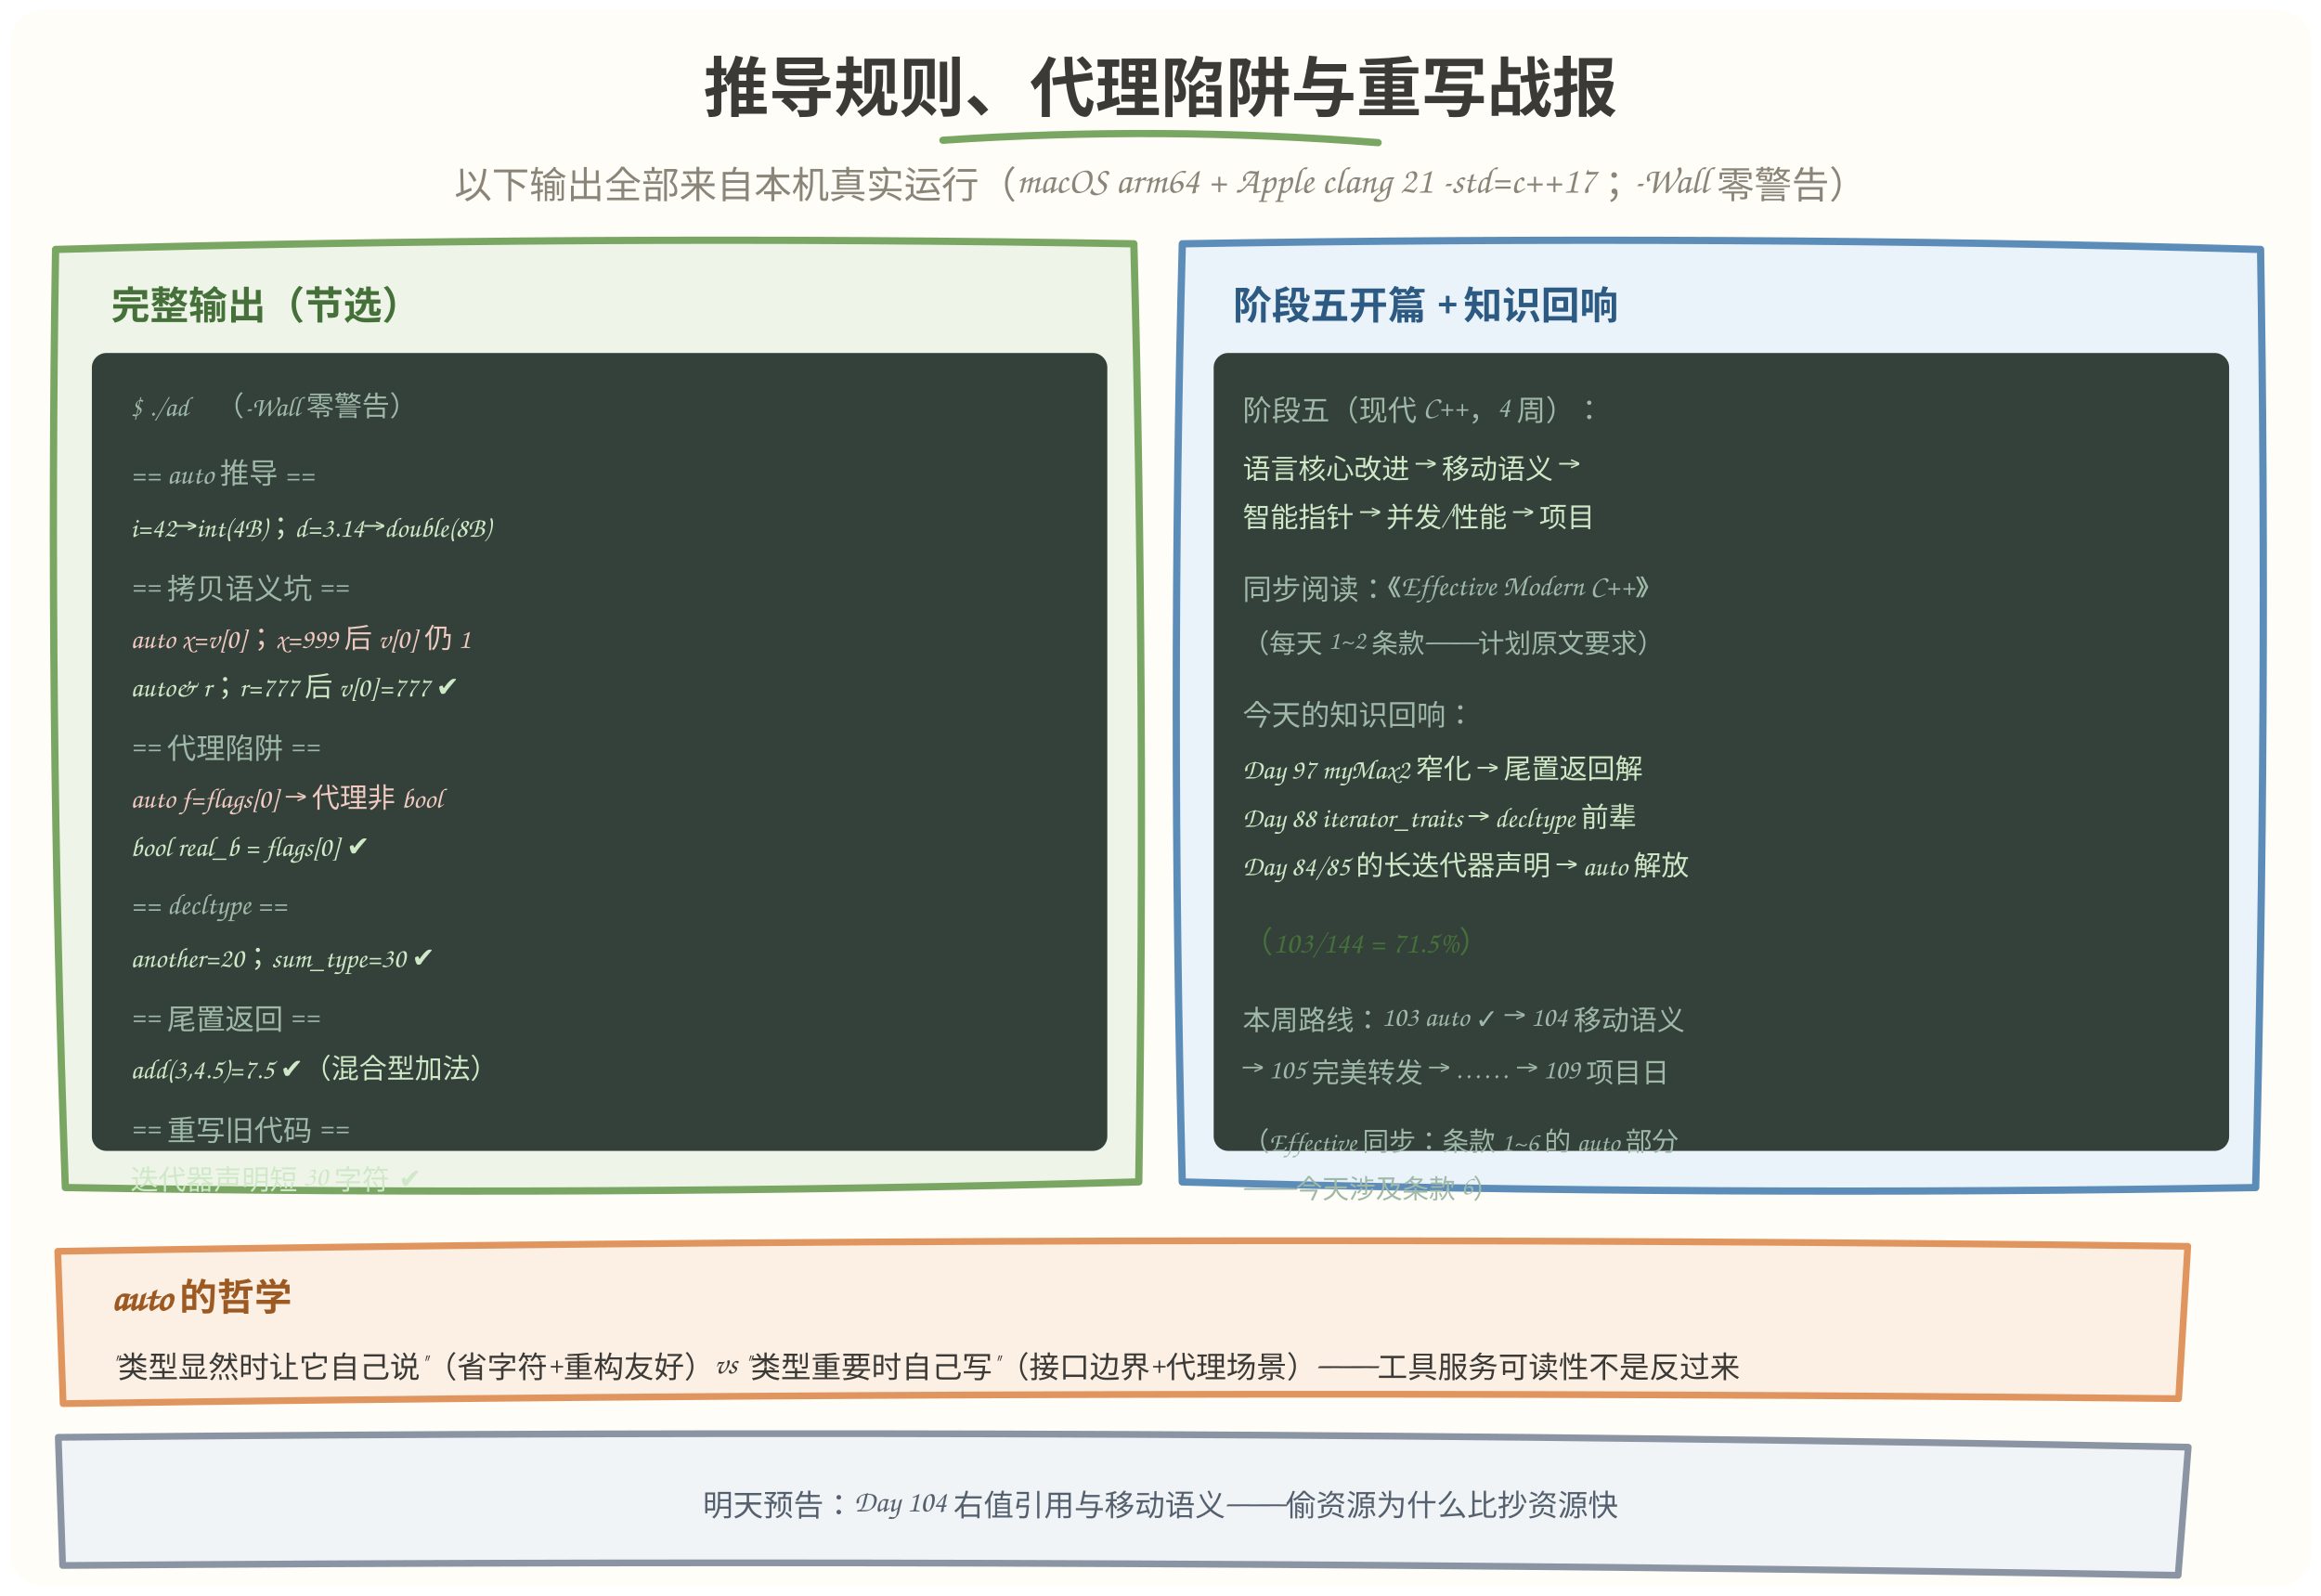
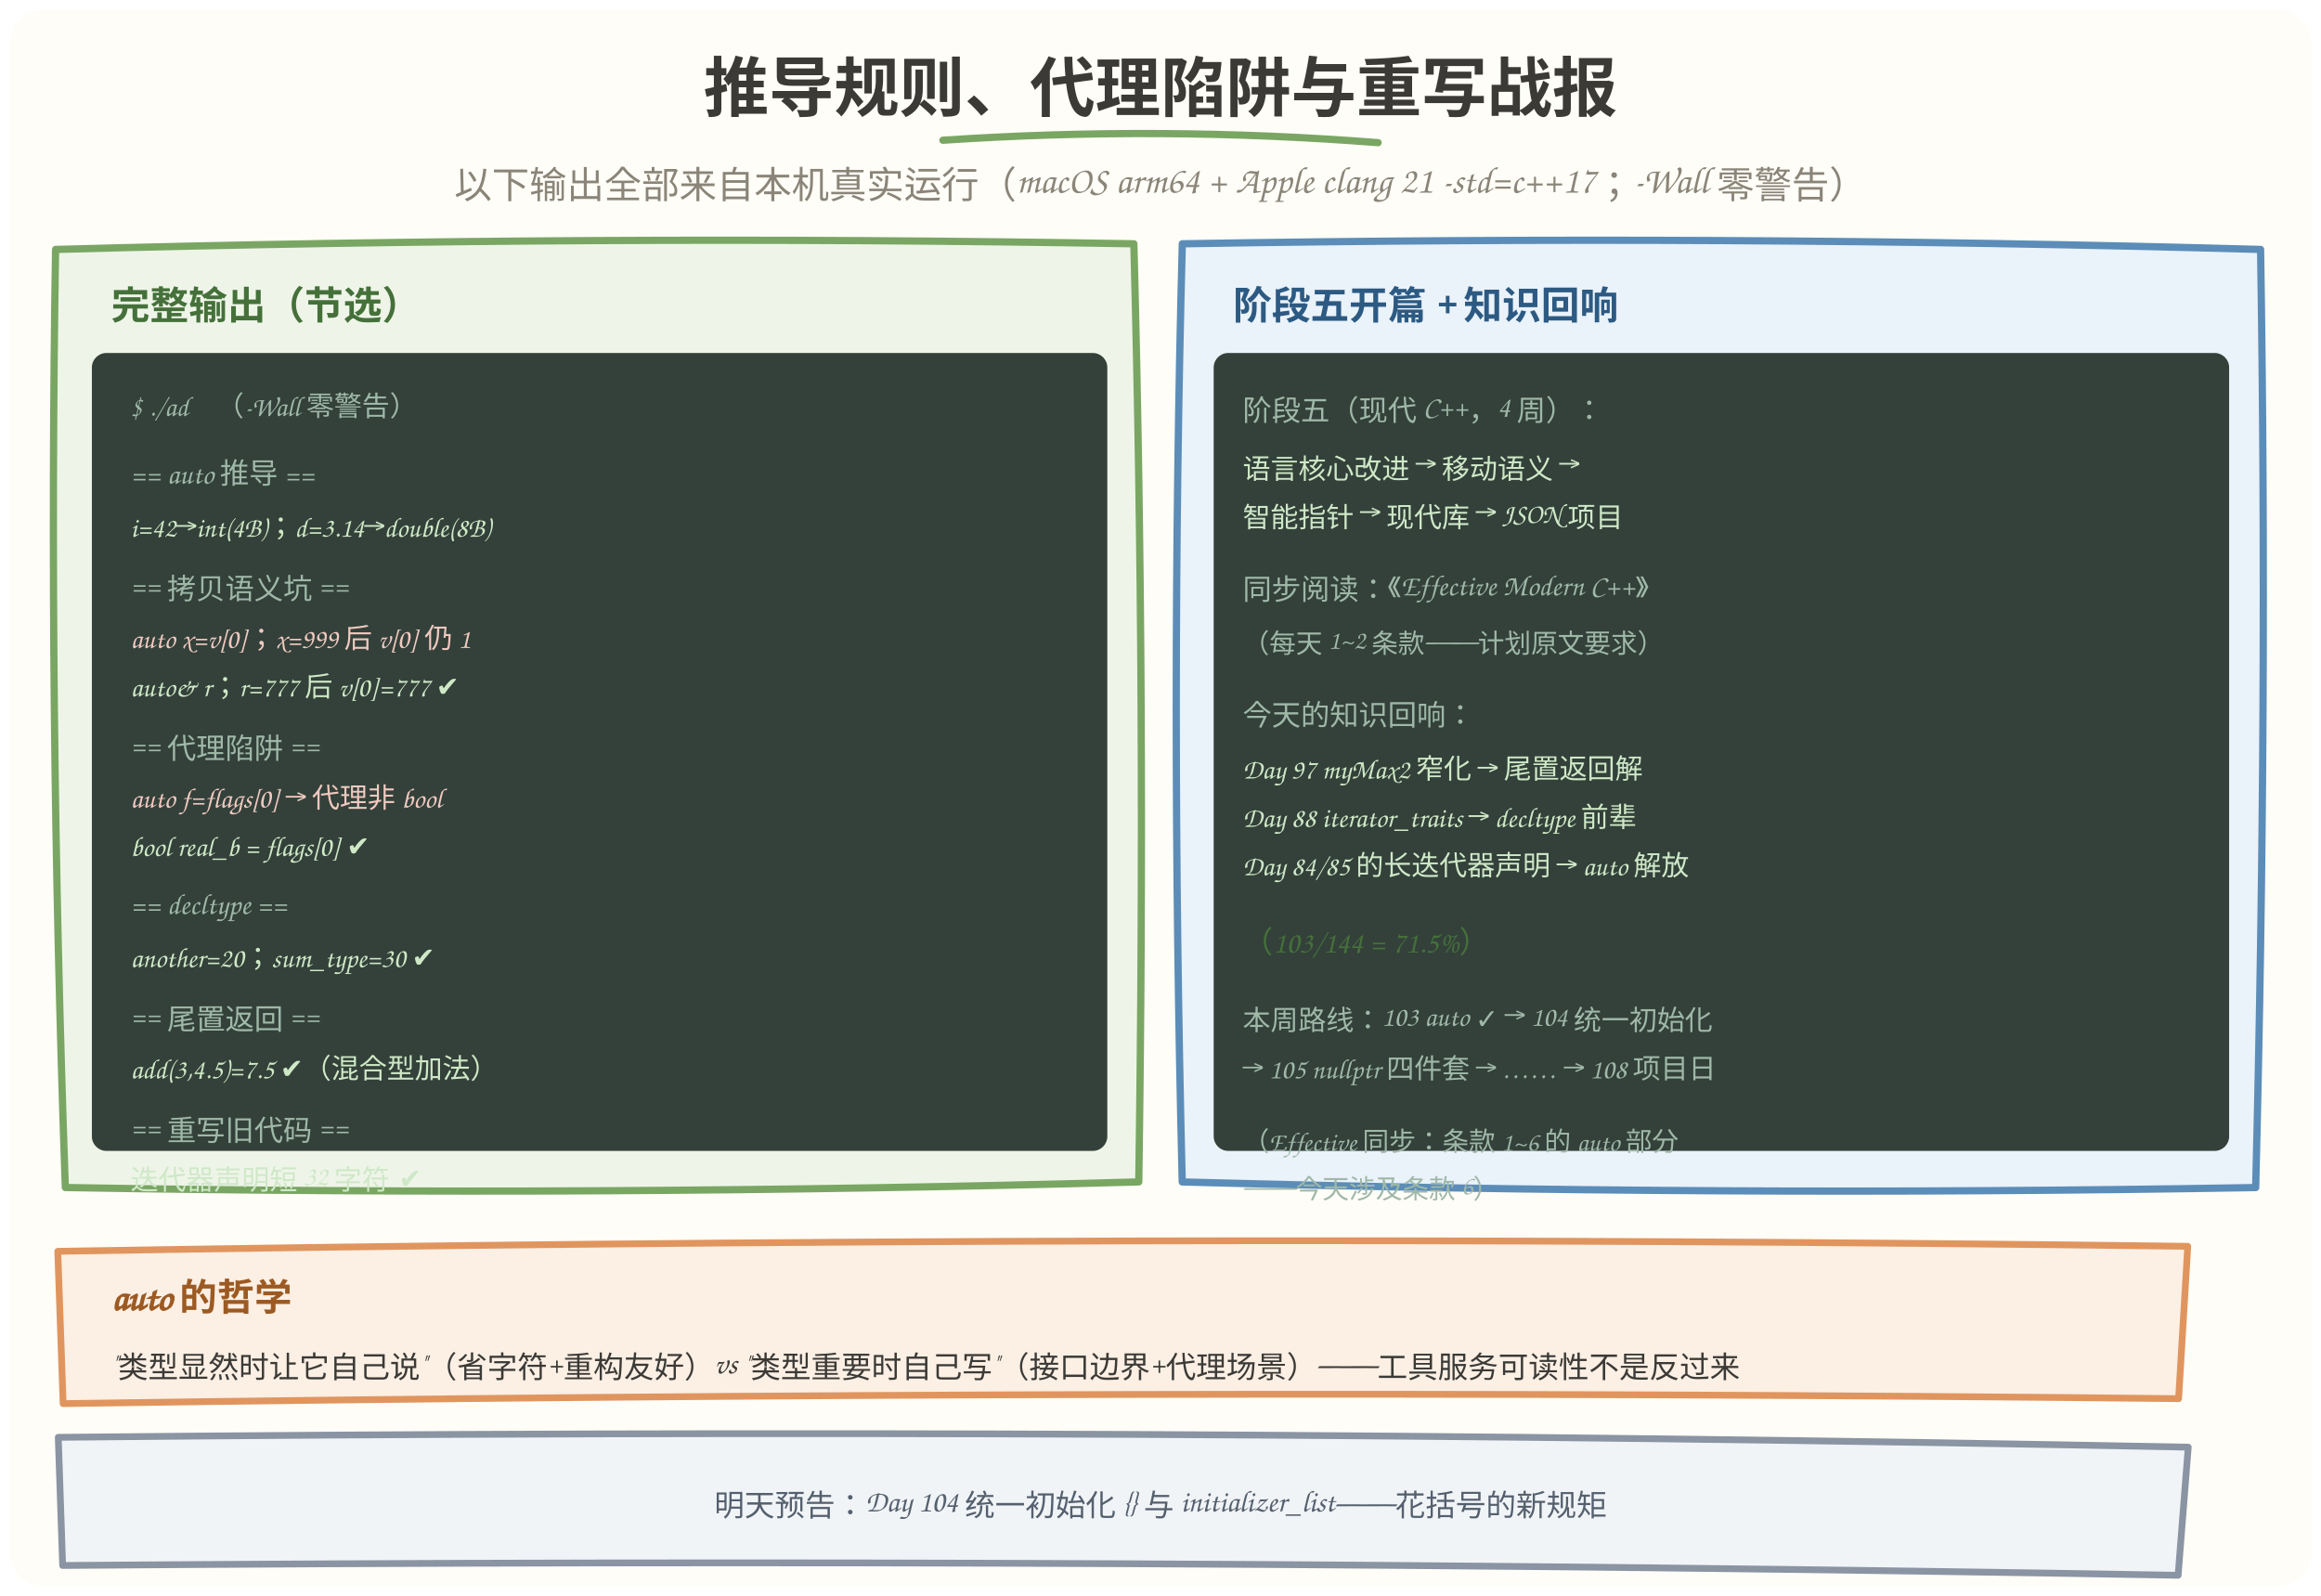
<svg xmlns="http://www.w3.org/2000/svg" viewBox="0 0 960 660" font-family="'Kaiti SC','KaiTi','Comic Sans MS',cursive">
  <rect x="4" y="4" width="952" height="652" rx="14" fill="#fffdf7" />
  <g stroke-linecap="round" stroke-linejoin="round">
    <text x="480" y="46" text-anchor="middle" font-size="27" font-weight="bold" fill="#3b3a36">推导规则、代理陷阱与重写战报</text>
    <path d="M 390,58 Q 480,52 570,59" fill="none" stroke="#7aa663" stroke-width="3" />
    <text x="480" y="82" text-anchor="middle" font-size="15.5" fill="#8a8578">以下输出全部来自本机真实运行（macOS arm64 + Apple clang 21 -std=c++17；-Wall 零警告）</text>
    <path d="M 24,102 Q 248,97 470,102 Q 474,290 470,490 Q 248,495 26,490 Q 20,290 24,102 Z" fill="#eef5e8" stroke="#7aa663" stroke-width="3" transform="rotate(-0.3 247 296)" />
    <text x="46" y="132" font-size="16" font-weight="bold" fill="#45703a">完整输出（节选）</text>
    <rect x="38" y="146" width="420" height="330" rx="6" fill="#33413a" />
    <text x="54" y="172" font-size="11.5" fill="#9fb8a8">$ ./ad　（-Wall 零警告）</text>
    <text x="54" y="200" font-size="12" fill="#9fb8a8">== auto 推导 ==</text>
    <text x="54" y="222" font-size="11.5" fill="#cfe8c6">i=42→int(4B)；d=3.14→double(8B)</text>
    <text x="54" y="246" font-size="12" fill="#9fb8a8">== 拷贝语义坑 ==</text>
    <text x="54" y="268" font-size="11.5" fill="#f0c9c0">auto x=v[0]；x=999 后 v[0] 仍 1</text>
    <text x="54" y="288" font-size="11.5" fill="#cfe8c6">auto&amp; r；r=777 后 v[0]=777 ✔</text>
    <text x="54" y="312" font-size="12" fill="#9fb8a8">== 代理陷阱 ==</text>
    <text x="54" y="334" font-size="11.5" fill="#f0c9c0">auto f=flags[0] → 代理非 bool</text>
    <text x="54" y="354" font-size="11.5" fill="#cfe8c6">bool real_b = flags[0] ✔</text>
    <text x="54" y="378" font-size="12" fill="#9fb8a8">== decltype ==</text>
    <text x="54" y="400" font-size="11.5" fill="#cfe8c6">another=20；sum_type=30 ✔</text>
    <text x="54" y="424" font-size="12" fill="#9fb8a8">== 尾置返回 ==</text>
    <text x="54" y="446" font-size="11.5" fill="#cfe8c6">add(3,4.5)=7.5 ✔（混合型加法）</text>
    <text x="54" y="470" font-size="12" fill="#9fb8a8">== 重写旧代码 ==</text>
-     <text x="54" y="492" font-size="11.5" fill="#cfe8c8">迭代器声明短 30 字符 ✔</text>
+     <text x="54" y="492" font-size="11.5" fill="#cfe8c8">迭代器声明短 32 字符 ✔</text>
    <path d="M 488,102 Q 712,97 934,102 Q 938,290 934,490 Q 712,495 490,490 Q 484,290 488,102 Z" fill="#eaf2fa" stroke="#5b8db8" stroke-width="3" transform="rotate(0.3 711 296)" />
    <text x="510" y="132" font-size="16" font-weight="bold" fill="#2c5a82">阶段五开篇 + 知识回响</text>
    <rect x="502" y="146" width="420" height="330" rx="6" fill="#33413a" />
    <text x="514" y="174" font-size="12" fill="#9fb8a8">阶段五（现代 C++，4 周）：</text>
    <text x="514" y="198" font-size="11.5" fill="#cfe8c6">语言核心改进 → 移动语义 →</text>
-     <text x="514" y="218" font-size="11.5" fill="#cfe8c8">　智能指针 → 并发/性能 → 项目</text>
+     <text x="514" y="218" font-size="11.5" fill="#cfe8c8">　智能指针 → 现代库 → JSON 项目</text>
    <text x="514" y="248" font-size="12" fill="#9fb8a8">同步阅读：《Effective Modern C++》</text>
    <text x="514" y="270" font-size="11" fill="#9fb8a8">　（每天 1~2 条款——计划原文要求）</text>
    <text x="514" y="300" font-size="12" fill="#9fb8a8">今天的知识回响：</text>
    <text x="514" y="322" font-size="11.5" fill="#cfe8c6">Day 97 myMax2 窄化 → 尾置返回解</text>
    <text x="514" y="342" font-size="11.5" fill="#cfe8c6">Day 88 iterator_traits → decltype 前辈</text>
    <text x="514" y="362" font-size="11.5" fill="#cfe8c8">Day 84/85 的长迭代器声明 → auto 解放</text>
    <text x="514" y="394" font-size="12.5" fill="#45703a">（103/144 = 71.5%）</text>
-     <text x="514" y="426" font-size="11.5" fill="#9fb8a8">本周路线：103 auto ✓ → 104 移动语义</text>
-     <text x="514" y="446" font-size="11.5" fill="#9fb8a8">　→ 105 完美转发 → …… → 109 项目日</text>
+     <text x="514" y="426" font-size="11.5" fill="#9fb8a8">本周路线：103 auto ✓ → 104 统一初始化</text>
+     <text x="514" y="446" font-size="11.5" fill="#9fb8a8">　→ 105 nullptr 四件套 → …… → 108 项目日</text>
    <text x="514" y="476" font-size="11" fill="#9fb8a8">（Effective 同步：条款 1~6 的 auto 部分</text>
    <text x="514" y="494" font-size="11" fill="#9fb8a8">　——今天涉及条款 6）</text>
    <path d="M 24,516 Q 470,510 905,517 L 901,580 Q 470,574 26,579 Z" fill="#fcefe4" stroke="#e0955f" stroke-width="2.8" transform="rotate(-0.2 464 548)" />
    <text x="46" y="542" font-size="15.5" font-weight="bold" fill="#9c5a22">auto 的哲学</text>
    <text x="46" y="568" font-size="12.5" fill="#3b3a36">"类型显然时让它自己说"（省字符+重构友好）vs "类型重要时自己写"（接口边界+代理场景）——工具服务可读性不是反过来</text>
    <path d="M 24,596 Q 470,590 905,597 L 901,650 Q 470,644 26,649 Z" fill="#f1f4f7" stroke="#8a94a3" stroke-width="2.8" transform="rotate(0.2 464 623)" />
-     <text x="480" y="627" text-anchor="middle" font-size="12.5" fill="#55606e">明天预告：Day 104 右值引用与移动语义——偷资源为什么比抄资源快</text>
+     <text x="480" y="627" text-anchor="middle" font-size="12.5" fill="#55606e">明天预告：Day 104 统一初始化 {} 与 initializer_list——花括号的新规矩</text>
  </g>
</svg>
